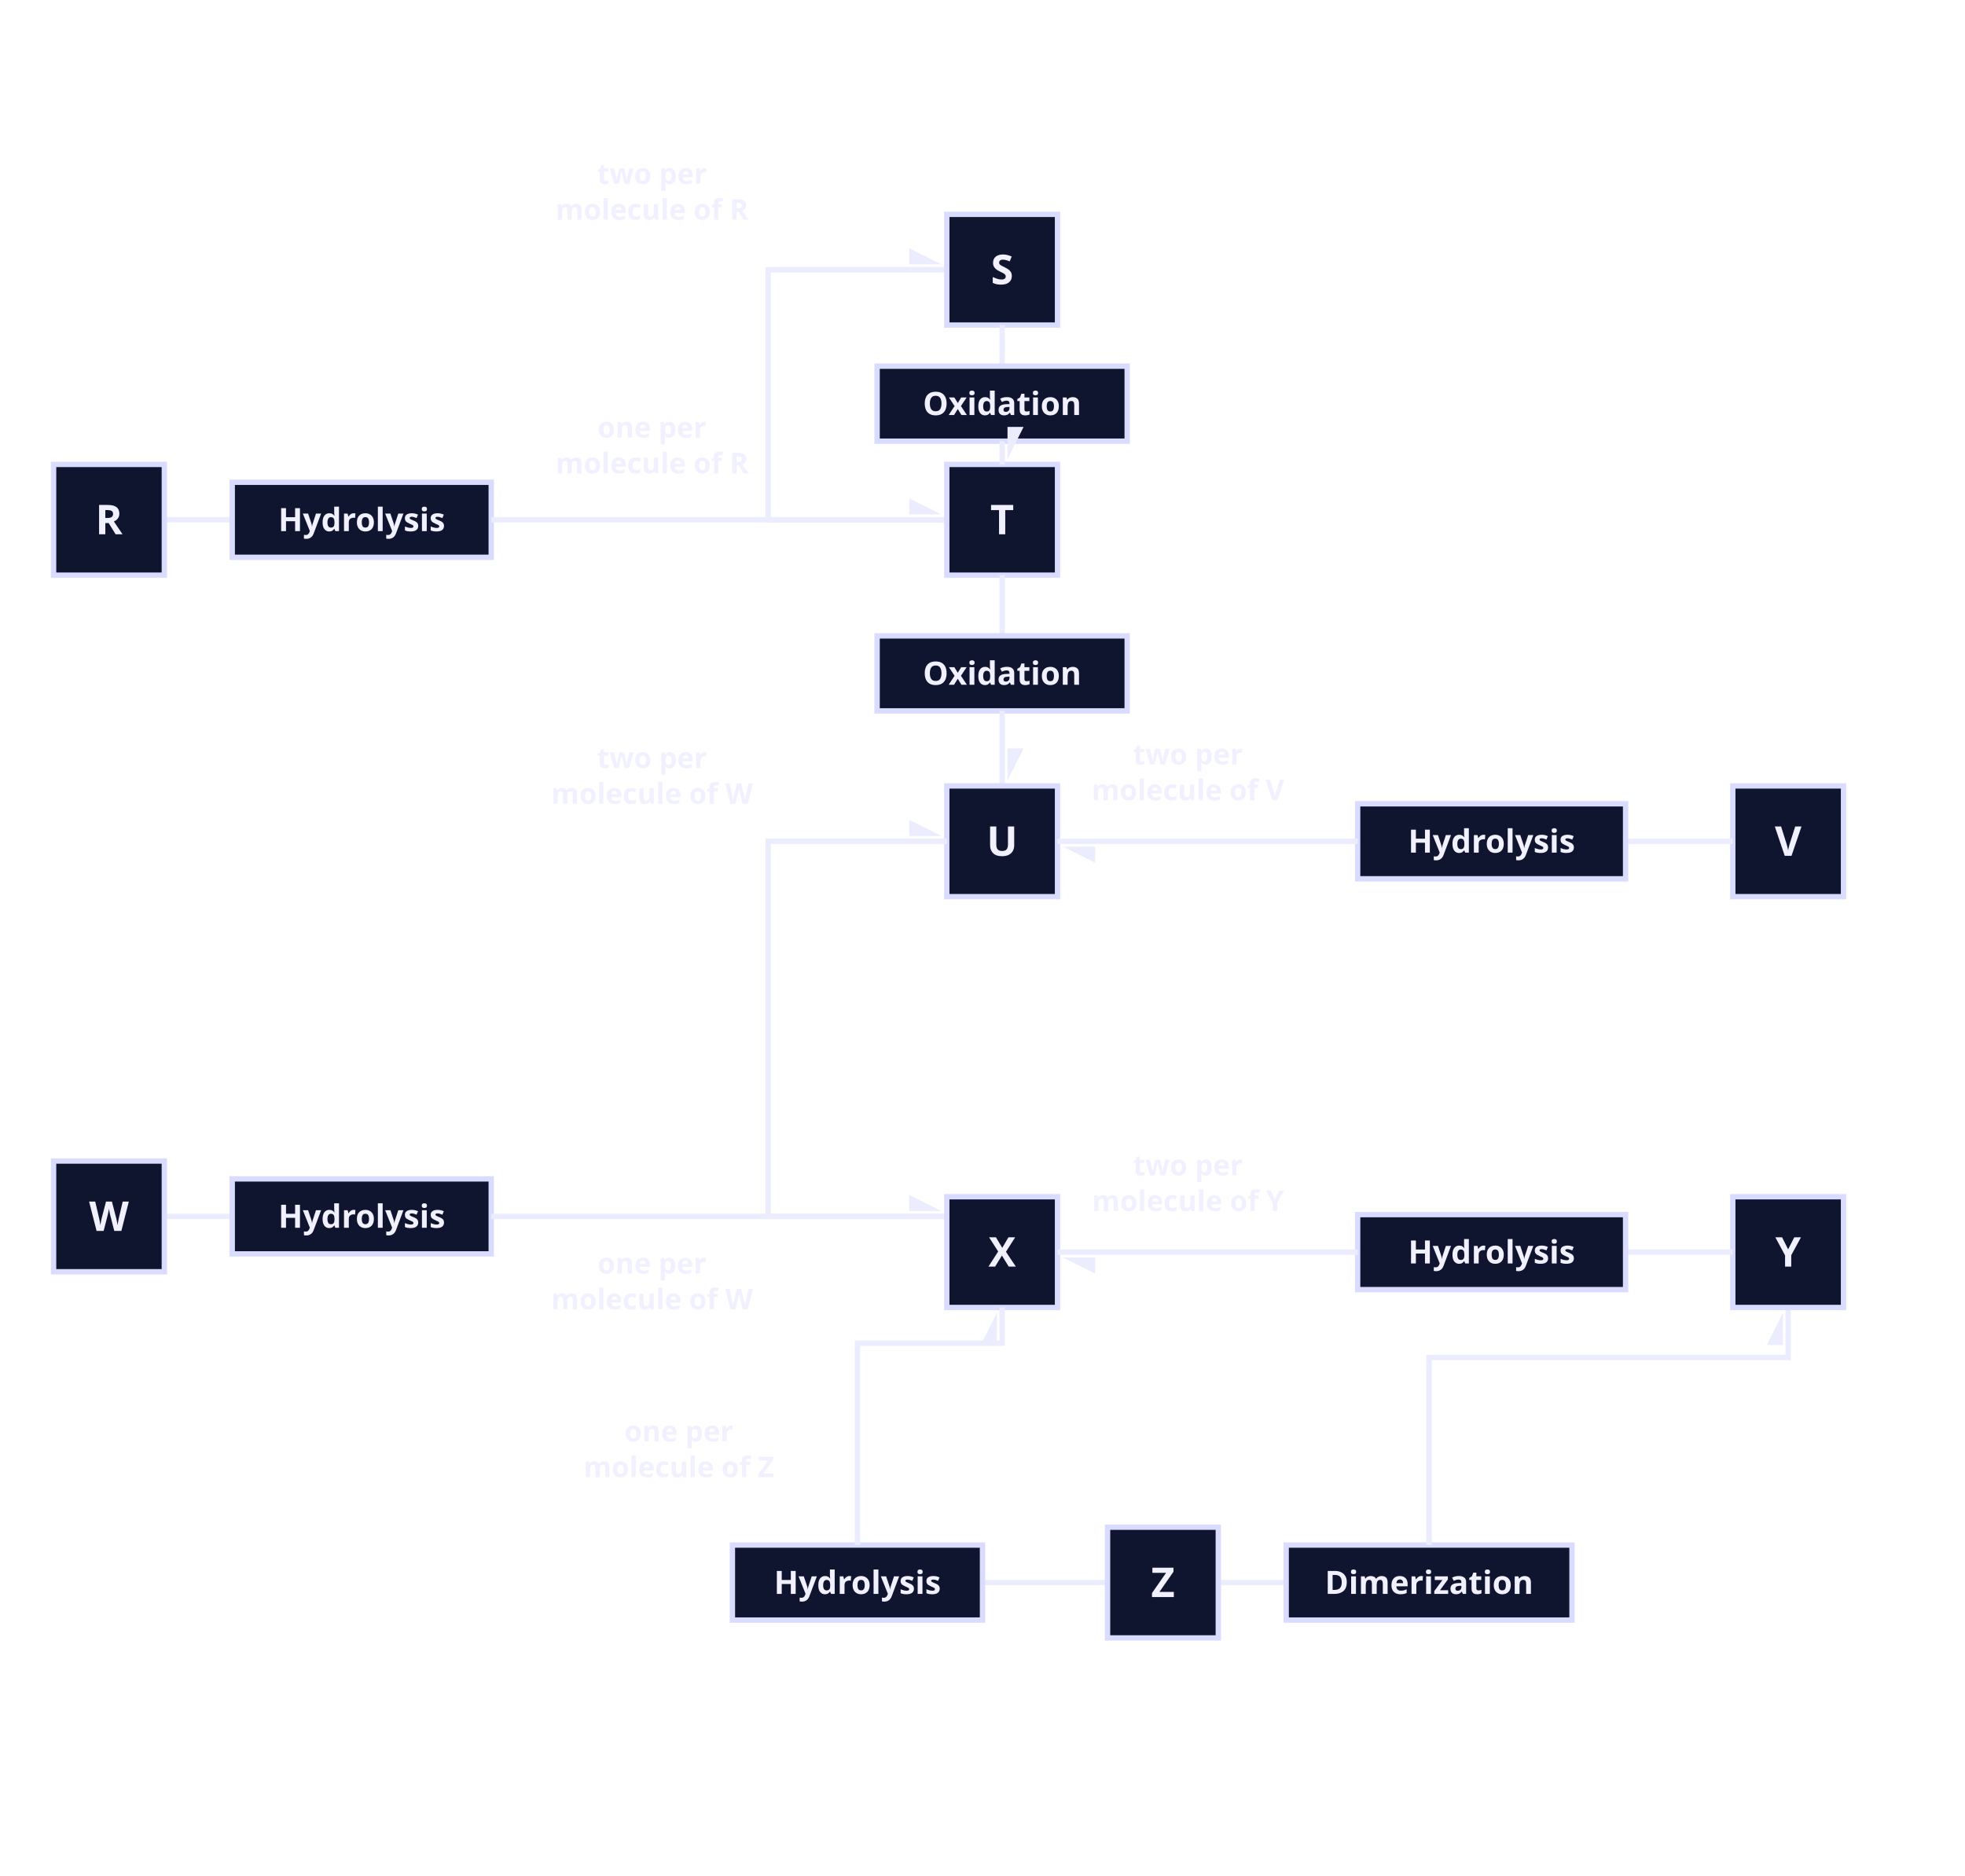
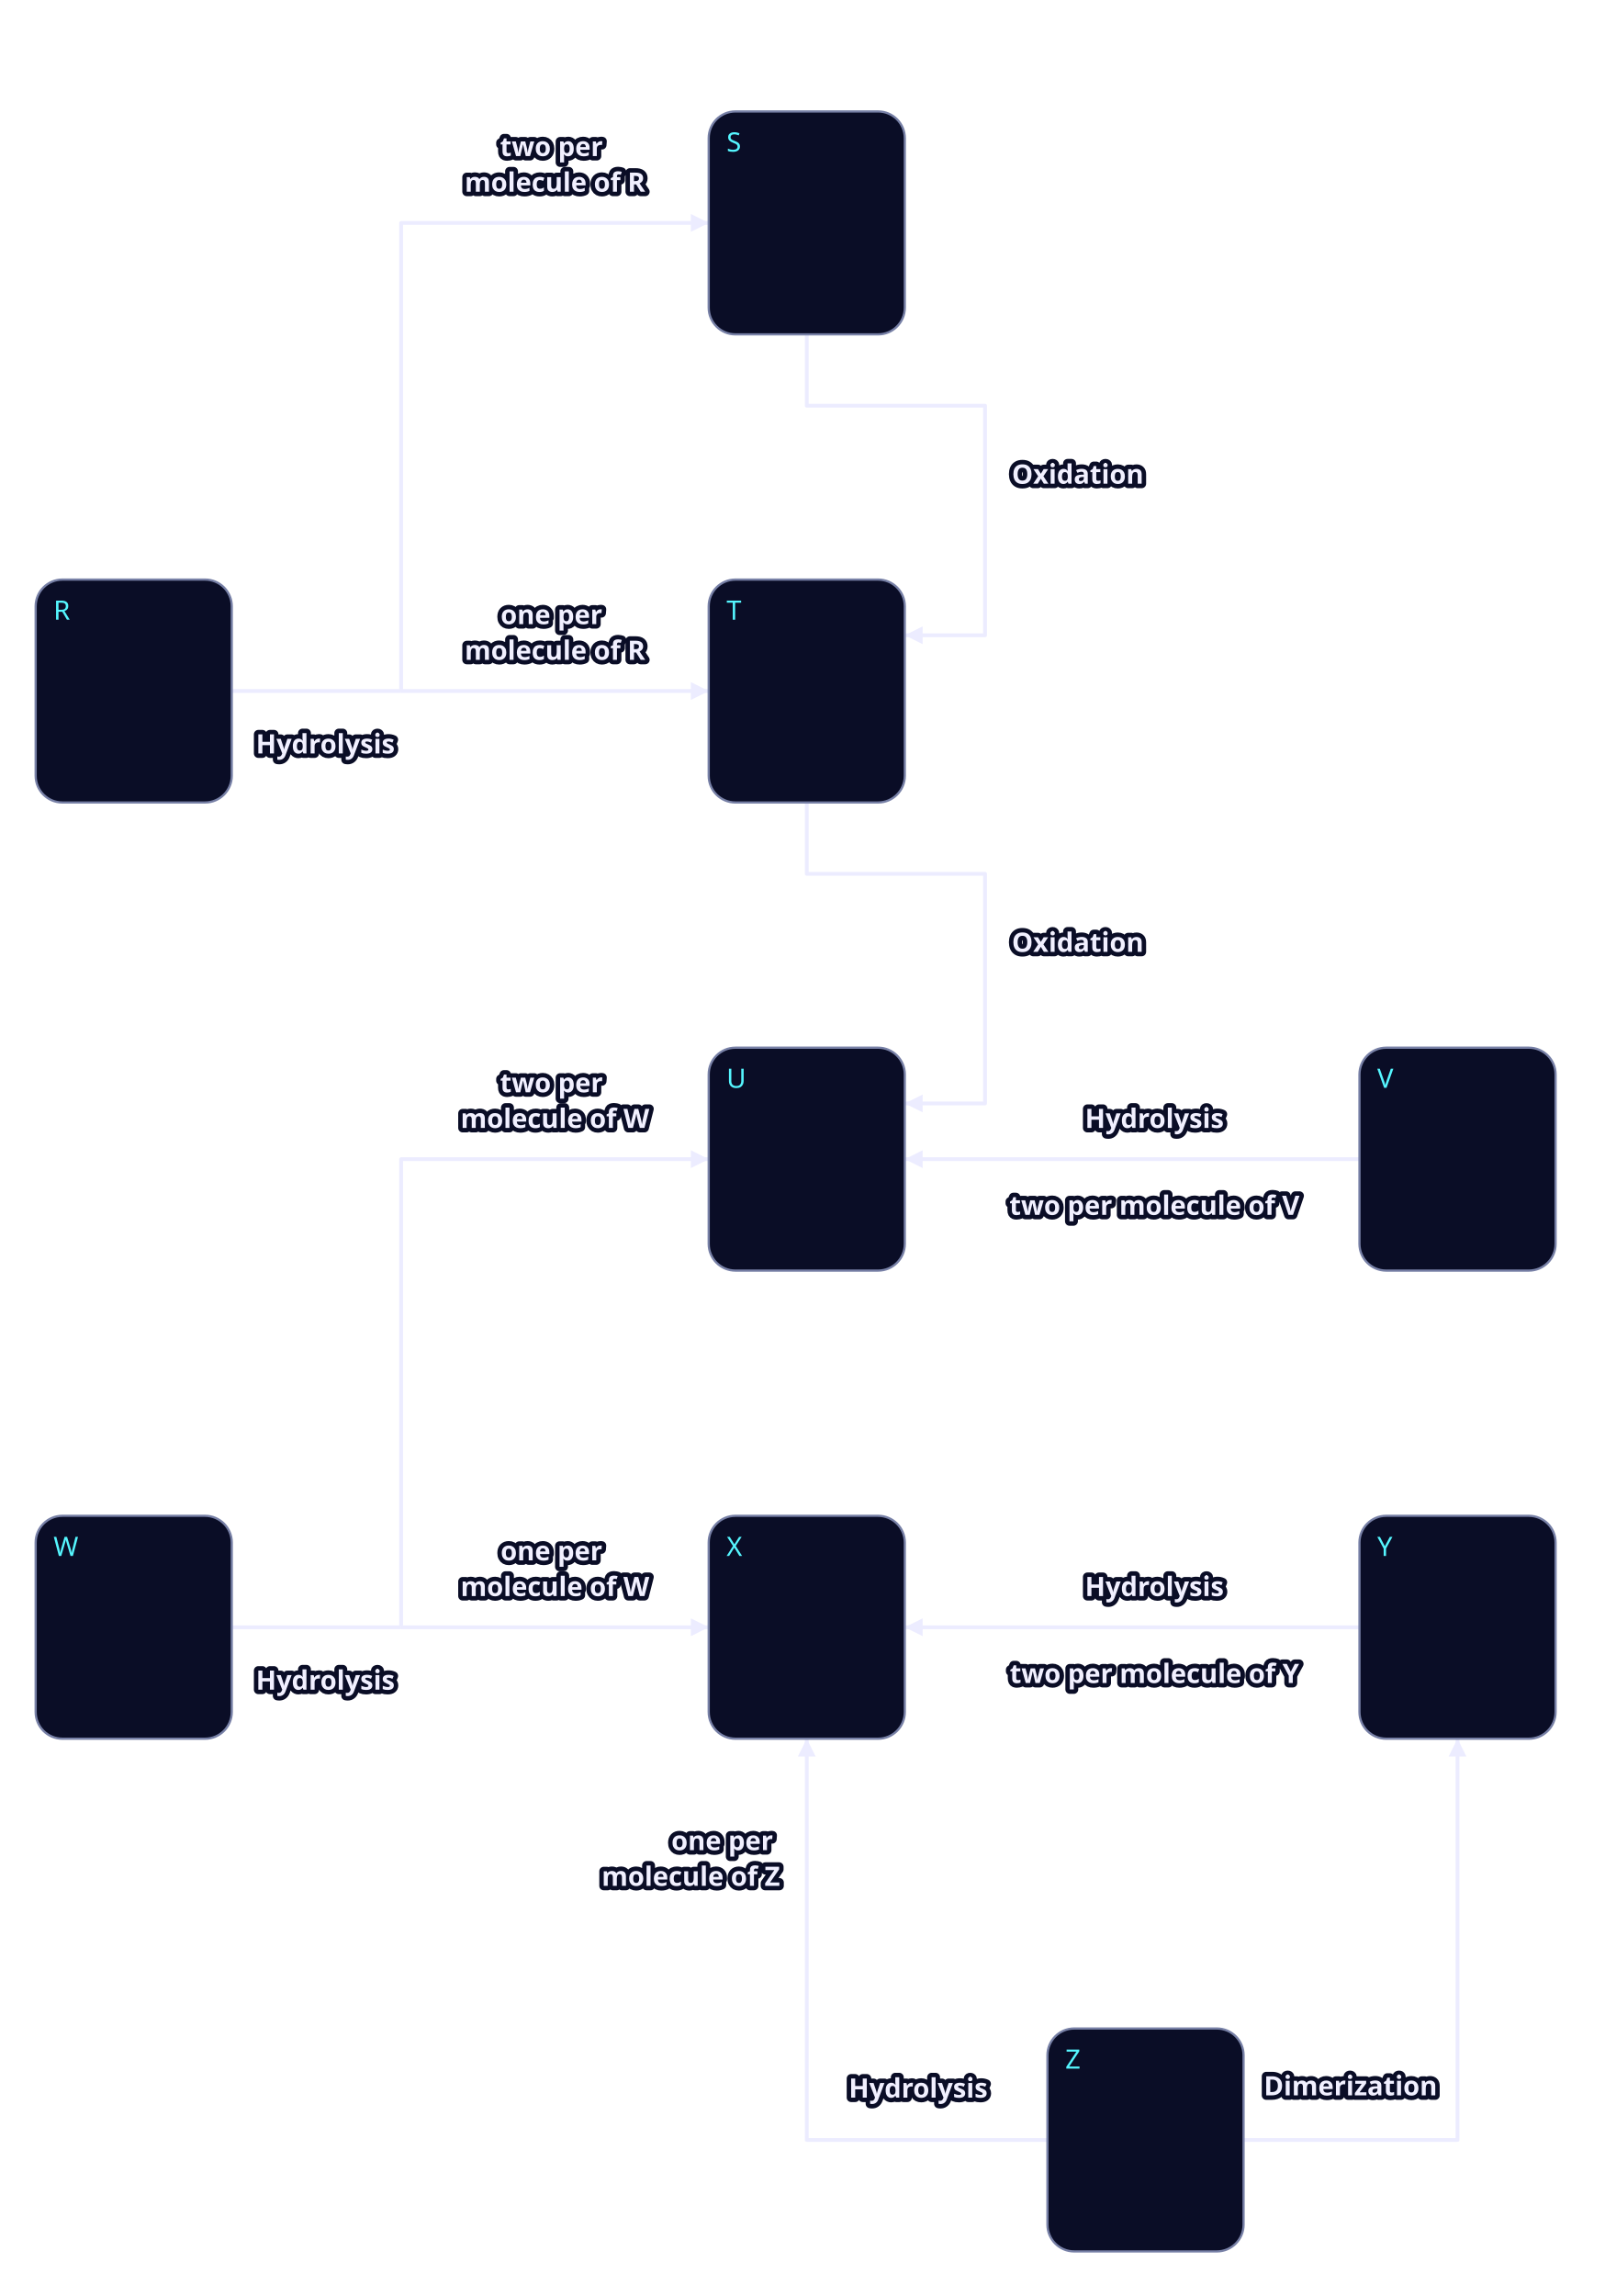
- <svg xmlns="http://www.w3.org/2000/svg" viewBox="0 0 1100 1050" width="1100" height="1050" role="img" aria-labelledby="network-title network-desc">
+ <svg xmlns="http://www.w3.org/2000/svg" class="c-connectors" width="720" height="1030" viewBox="0 0 720 1030" role="img" aria-labelledby="network-title network-desc">
  <defs>
-     <marker id="arrow" markerWidth="8" height="8" refX="7" refY="4" orient="auto" markerUnits="strokeWidth">
-       <path d="M0,0 L8,4 L0,8 z" fill="#ececff" />
+     <marker id="c-arrow" markerWidth="8" markerHeight="8" refX="8" refY="4" orient="auto" markerUnits="userSpaceOnUse">
+       <path d="M0 0 L8 4 L0 8 Z" fill="#ececff" />
    </marker>
  </defs>
-   <style>
- text{font-family:Comfortaa,system-ui,sans-serif;fill:#f1f0ff}.node rect,.reaction rect{fill:#10152f;stroke:#d9dcff;stroke-width:3}
- .node text{font-size:23px;font-weight:700;text-anchor:middle;dominant-baseline:middle}.reaction text{font-size:18px;font-weight:700;text-anchor:middle;dominant-baseline:middle}
- .flow{fill:none;stroke:#ececff;stroke-width:3;marker-end:url(#arrow)}.branch{fill:none;stroke:#ececff;stroke-width:3}
- .amount{font-size:16px;font-weight:700;text-anchor:middle}
- </style>
+   <style>.c-flow,.c-branch{fill:none;stroke:#ececff;stroke-width:1.7;stroke-linejoin:round}.c-flow{marker-end:url(#c-arrow)}.c-edge-label{font:700 12px Comfortaa,system-ui,sans-serif;fill:#f1f0ff;paint-order:stroke;stroke:#0a0d26;stroke-width:4px;stroke-linejoin:round}</style>
+   <path class="c-branch" d="M104 310 H180 M104 730 H180" />
+   <path class="c-flow" data-edge="R-S" d="M180 310 V100 H318" />
+   <path class="c-flow" data-edge="R-T" d="M180 310 H318" />
+   <path class="c-flow" data-edge="S-T" d="M362 150 V182 H442 V285 H406" />
+   <path class="c-flow" data-edge="T-U" d="M362 360 V392 H442 V495 H406" />
+   <path class="c-flow" data-edge="W-U" d="M180 730 V520 H318" />
+   <path class="c-flow" data-edge="W-X" d="M180 730 H318" />
+   <path class="c-flow" data-edge="V-U" d="M610 520 H406" />
+   <path class="c-flow" data-edge="Y-X" d="M610 730 H406" />
+   <path class="c-flow" data-edge="Z-X" d="M470 960 H362 V780" />
+   <path class="c-flow" data-edge="Z-Y" d="M558 960 H654 V780" />
+   <text class="c-edge-label" x="146" y="338" text-anchor="middle">
+     <tspan x="146" dy="0">Hydrolysis</tspan>
+   </text>
+   <text class="c-edge-label" x="146" y="758" text-anchor="middle">
+     <tspan x="146" dy="0">Hydrolysis</tspan>
+   </text>
+   <text class="c-edge-label" x="249" y="70" text-anchor="middle" data-label-for="R-S">
+     <tspan x="249" dy="0">two per</tspan>
+     <tspan x="249" dy="16">molecule of R</tspan>
+   </text>
+   <text class="c-edge-label" x="249" y="280" text-anchor="middle" data-label-for="R-T">
+     <tspan x="249" dy="0">one per</tspan>
+     <tspan x="249" dy="16">molecule of R</tspan>
+   </text>
+   <text class="c-edge-label" x="249" y="490" text-anchor="middle" data-label-for="W-U">
+     <tspan x="249" dy="0">two per</tspan>
+     <tspan x="249" dy="16">molecule of W</tspan>
+   </text>
+   <text class="c-edge-label" x="249" y="700" text-anchor="middle" data-label-for="W-X">
+     <tspan x="249" dy="0">one per</tspan>
+     <tspan x="249" dy="16">molecule of W</tspan>
+   </text>
+   <text class="c-edge-label" x="454" y="217" text-anchor="start" data-label-for="S-T">
+     <tspan x="454" dy="0">Oxidation</tspan>
+   </text>
+   <text class="c-edge-label" x="454" y="427" text-anchor="start" data-label-for="T-U">
+     <tspan x="454" dy="0">Oxidation</tspan>
+   </text>
+   <text class="c-edge-label" x="518" y="506" text-anchor="middle" data-label-for="V-U">
+     <tspan x="518" dy="0">Hydrolysis</tspan>
+   </text>
+   <text class="c-edge-label" x="518" y="545" text-anchor="middle" data-label-for="V-U">
+     <tspan x="518" dy="0">two per molecule of V</tspan>
+   </text>
+   <text class="c-edge-label" x="518" y="716" text-anchor="middle" data-label-for="Y-X">
+     <tspan x="518" dy="0">Hydrolysis</tspan>
+   </text>
+   <text class="c-edge-label" x="518" y="755" text-anchor="middle" data-label-for="Y-X">
+     <tspan x="518" dy="0">two per molecule of Y</tspan>
+   </text>
+   <text class="c-edge-label" x="412" y="941" text-anchor="middle" data-label-for="Z-X">
+     <tspan x="412" dy="0">Hydrolysis</tspan>
+   </text>
+   <text class="c-edge-label" x="350" y="830" text-anchor="end" data-label-for="Z-X">
+     <tspan x="350" dy="0">one per</tspan>
+     <tspan x="350" dy="16">molecule of Z</tspan>
+   </text>
+   <text class="c-edge-label" x="606" y="940" text-anchor="middle" data-label-for="Z-Y">
+     <tspan x="606" dy="0">Dimerization</tspan>
+   </text>
  <g>
-     <path class="branch" d="M92 291 H130" />
-     <g class="reaction">
-       <rect x="130" y="270" width="145" height="42" />
-       <text x="202.5" y="291.0">Hydrolysis</text>
-     </g>
-     <path class="branch" d="M275 291 H430 V151 H530 M430 291 H530" />
-     <path class="flow" data-edge="R-S" d="M430 151 H530" />
-     <path class="flow" data-edge="R-T" d="M430 291 H530" />
-     <text class="amount" x="365" y="103">two per</text>
-     <text class="amount" x="365" y="123">molecule of R</text>
-     <text class="amount" x="365" y="245">one per</text>
-     <text class="amount" x="365" y="265">molecule of R</text>
-     <g class="node" id="compound-R" data-compound="R" role="group" aria-label="Empty answer area for compound R">
-       <rect x="30" y="260" width="62" height="62" />
-       <text x="61" y="291">R</text>
-     </g>
-     <g class="node" id="compound-S" data-compound="S" role="group" aria-label="Empty answer area for compound S">
-       <rect x="530" y="120" width="62" height="62" />
-       <text x="561" y="151">S</text>
-     </g>
-     <g class="node" id="compound-T" data-compound="T" role="group" aria-label="Empty answer area for compound T">
-       <rect x="530" y="260" width="62" height="62" />
-       <text x="561" y="291">T</text>
-     </g>
-     <path class="branch" d="M561 182 V205" />
-     <g class="reaction">
-       <rect x="491" y="205" width="140" height="42" />
-       <text x="561.0" y="226.0">Oxidation</text>
-     </g>
-     <path class="flow" data-edge="S-T" d="M561 247 V260" />
-     <path class="branch" d="M561 322 V356" />
-     <g class="reaction">
-       <rect x="491" y="356" width="140" height="42" />
-       <text x="561.0" y="377.0">Oxidation</text>
-     </g>
-     <path class="flow" data-edge="T-U" d="M561 398 V440" />
-     <g class="node" id="compound-U" data-compound="U" role="group" aria-label="Empty answer area for compound U">
-       <rect x="530" y="440" width="62" height="62" />
-       <text x="561" y="471">U</text>
-     </g>
-     <g class="node" id="compound-V" data-compound="V" role="group" aria-label="Empty answer area for compound V">
-       <rect x="970" y="440" width="62" height="62" />
-       <text x="1001" y="471">V</text>
-     </g>
-     <path class="branch" d="M92 681 H130" />
-     <g class="reaction">
-       <rect x="130" y="660" width="145" height="42" />
-       <text x="202.5" y="681.0">Hydrolysis</text>
-     </g>
-     <path class="branch" d="M275 681 H430 V471 H530 M430 681 H530" />
-     <path class="flow" data-edge="W-U" d="M430 471 H530" />
-     <path class="flow" data-edge="W-X" d="M430 681 H530" />
-     <text class="amount" x="365" y="430">two per</text>
-     <text class="amount" x="365" y="450">molecule of W</text>
-     <text class="amount" x="365" y="713">one per</text>
-     <text class="amount" x="365" y="733">molecule of W</text>
-     <g class="node" id="compound-W" data-compound="W" role="group" aria-label="Empty answer area for compound W">
-       <rect x="30" y="650" width="62" height="62" />
-       <text x="61" y="681">W</text>
-     </g>
-     <g class="node" id="compound-X" data-compound="X" role="group" aria-label="Empty answer area for compound X">
-       <rect x="530" y="670" width="62" height="62" />
-       <text x="561" y="701">X</text>
-     </g>
-     <path class="branch" d="M970 471 H910" />
-     <g class="reaction">
-       <rect x="760" y="450" width="150" height="42" />
-       <text x="835.0" y="471.0">Hydrolysis</text>
-     </g>
-     <path class="flow" data-edge="V-U" d="M760 471 H592" />
-     <text class="amount" x="665" y="428">two per</text>
-     <text class="amount" x="665" y="448">molecule of V</text>
-     <path class="branch" d="M620 886 H550" />
-     <g class="reaction">
-       <rect x="410" y="865" width="140" height="42" />
-       <text x="480.0" y="886.0">Hydrolysis</text>
-     </g>
-     <path class="flow" data-edge="Z-X" d="M480 865 V752 H561 V732" />
-     <text class="amount" x="380" y="807">one per</text>
-     <text class="amount" x="380" y="827">molecule of Z</text>
-     <path class="branch" d="M682 886 H720" />
-     <g class="reaction">
-       <rect x="720" y="865" width="160" height="42" />
-       <text x="800.0" y="886.0">Dimerization</text>
-     </g>
-     <path class="flow" data-edge="Z-Y" d="M800 865 V760 H1001 V732" />
-     <g class="node" id="compound-Y" data-compound="Y" role="group" aria-label="Empty answer area for compound Y">
-       <rect x="970" y="670" width="62" height="62" />
-       <text x="1001" y="701">Y</text>
-     </g>
-     <g class="node" id="compound-Z" data-compound="Z" role="group" aria-label="Empty answer area for compound Z">
-       <rect x="620" y="855" width="62" height="62" />
-       <text x="651" y="886">Z</text>
-     </g>
-     <path class="branch" d="M970 701 H910" />
-     <g class="reaction">
-       <rect x="760" y="680" width="150" height="42" />
-       <text x="835.0" y="701.0">Hydrolysis</text>
-     </g>
-     <path class="flow" data-edge="Y-X" d="M760 701 H592" />
-     <text class="amount" x="665" y="658">two per</text>
-     <text class="amount" x="665" y="678">molecule of Y</text>
+     <rect x="16" y="260" width="88" height="100" rx="12" fill="#0a0d26" stroke="#7780a6" />
+     <text x="24" y="278" fill="#55f6ff" font-family="Comfortaa, sans-serif" font-size="12">R</text>
+   </g>
+   <g>
+     <rect x="318" y="50" width="88" height="100" rx="12" fill="#0a0d26" stroke="#7780a6" />
+     <text x="326" y="68" fill="#55f6ff" font-family="Comfortaa, sans-serif" font-size="12">S</text>
+   </g>
+   <g>
+     <rect x="318" y="260" width="88" height="100" rx="12" fill="#0a0d26" stroke="#7780a6" />
+     <text x="326" y="278" fill="#55f6ff" font-family="Comfortaa, sans-serif" font-size="12">T</text>
+   </g>
+   <g>
+     <rect x="318" y="470" width="88" height="100" rx="12" fill="#0a0d26" stroke="#7780a6" />
+     <text x="326" y="488" fill="#55f6ff" font-family="Comfortaa, sans-serif" font-size="12">U</text>
+   </g>
+   <g>
+     <rect x="610" y="470" width="88" height="100" rx="12" fill="#0a0d26" stroke="#7780a6" />
+     <text x="618" y="488" fill="#55f6ff" font-family="Comfortaa, sans-serif" font-size="12">V</text>
+   </g>
+   <g>
+     <rect x="16" y="680" width="88" height="100" rx="12" fill="#0a0d26" stroke="#7780a6" />
+     <text x="24" y="698" fill="#55f6ff" font-family="Comfortaa, sans-serif" font-size="12">W</text>
+   </g>
+   <g>
+     <rect x="318" y="680" width="88" height="100" rx="12" fill="#0a0d26" stroke="#7780a6" />
+     <text x="326" y="698" fill="#55f6ff" font-family="Comfortaa, sans-serif" font-size="12">X</text>
+   </g>
+   <g>
+     <rect x="610" y="680" width="88" height="100" rx="12" fill="#0a0d26" stroke="#7780a6" />
+     <text x="618" y="698" fill="#55f6ff" font-family="Comfortaa, sans-serif" font-size="12">Y</text>
+   </g>
+   <g>
+     <rect x="470" y="910" width="88" height="100" rx="12" fill="#0a0d26" stroke="#7780a6" />
+     <text x="478" y="928" fill="#55f6ff" font-family="Comfortaa, sans-serif" font-size="12">Z</text>
  </g>
</svg>
